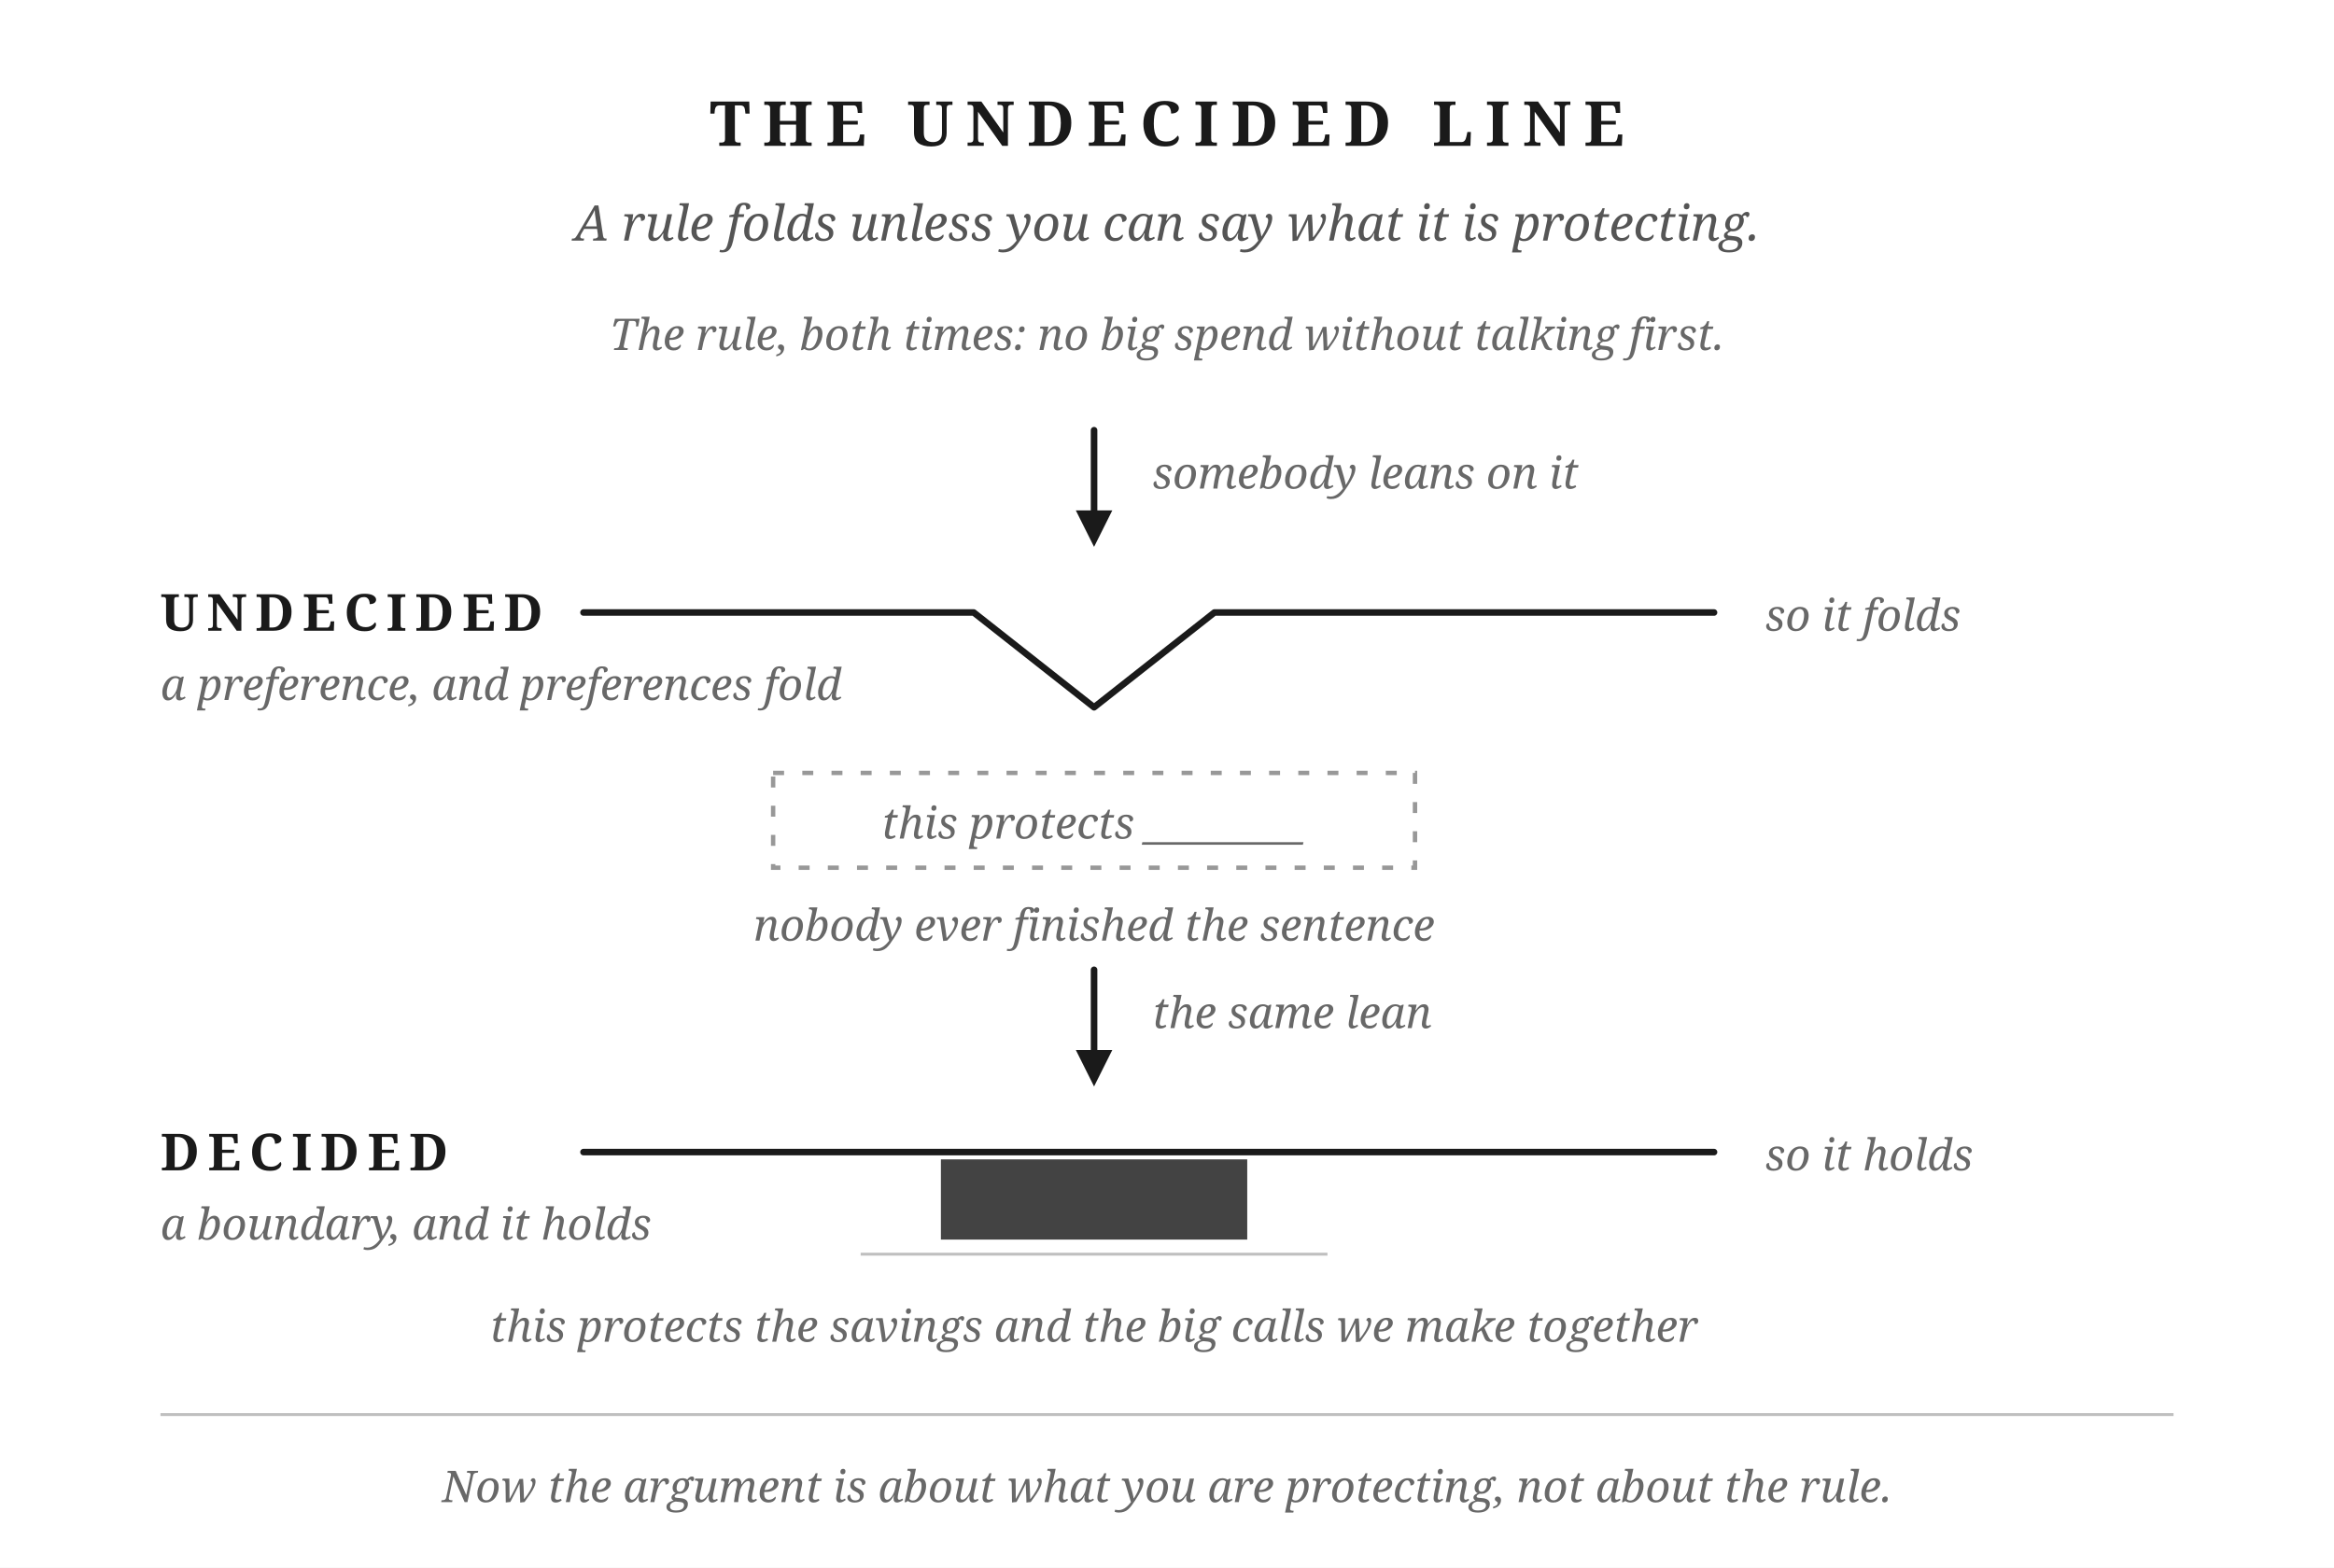
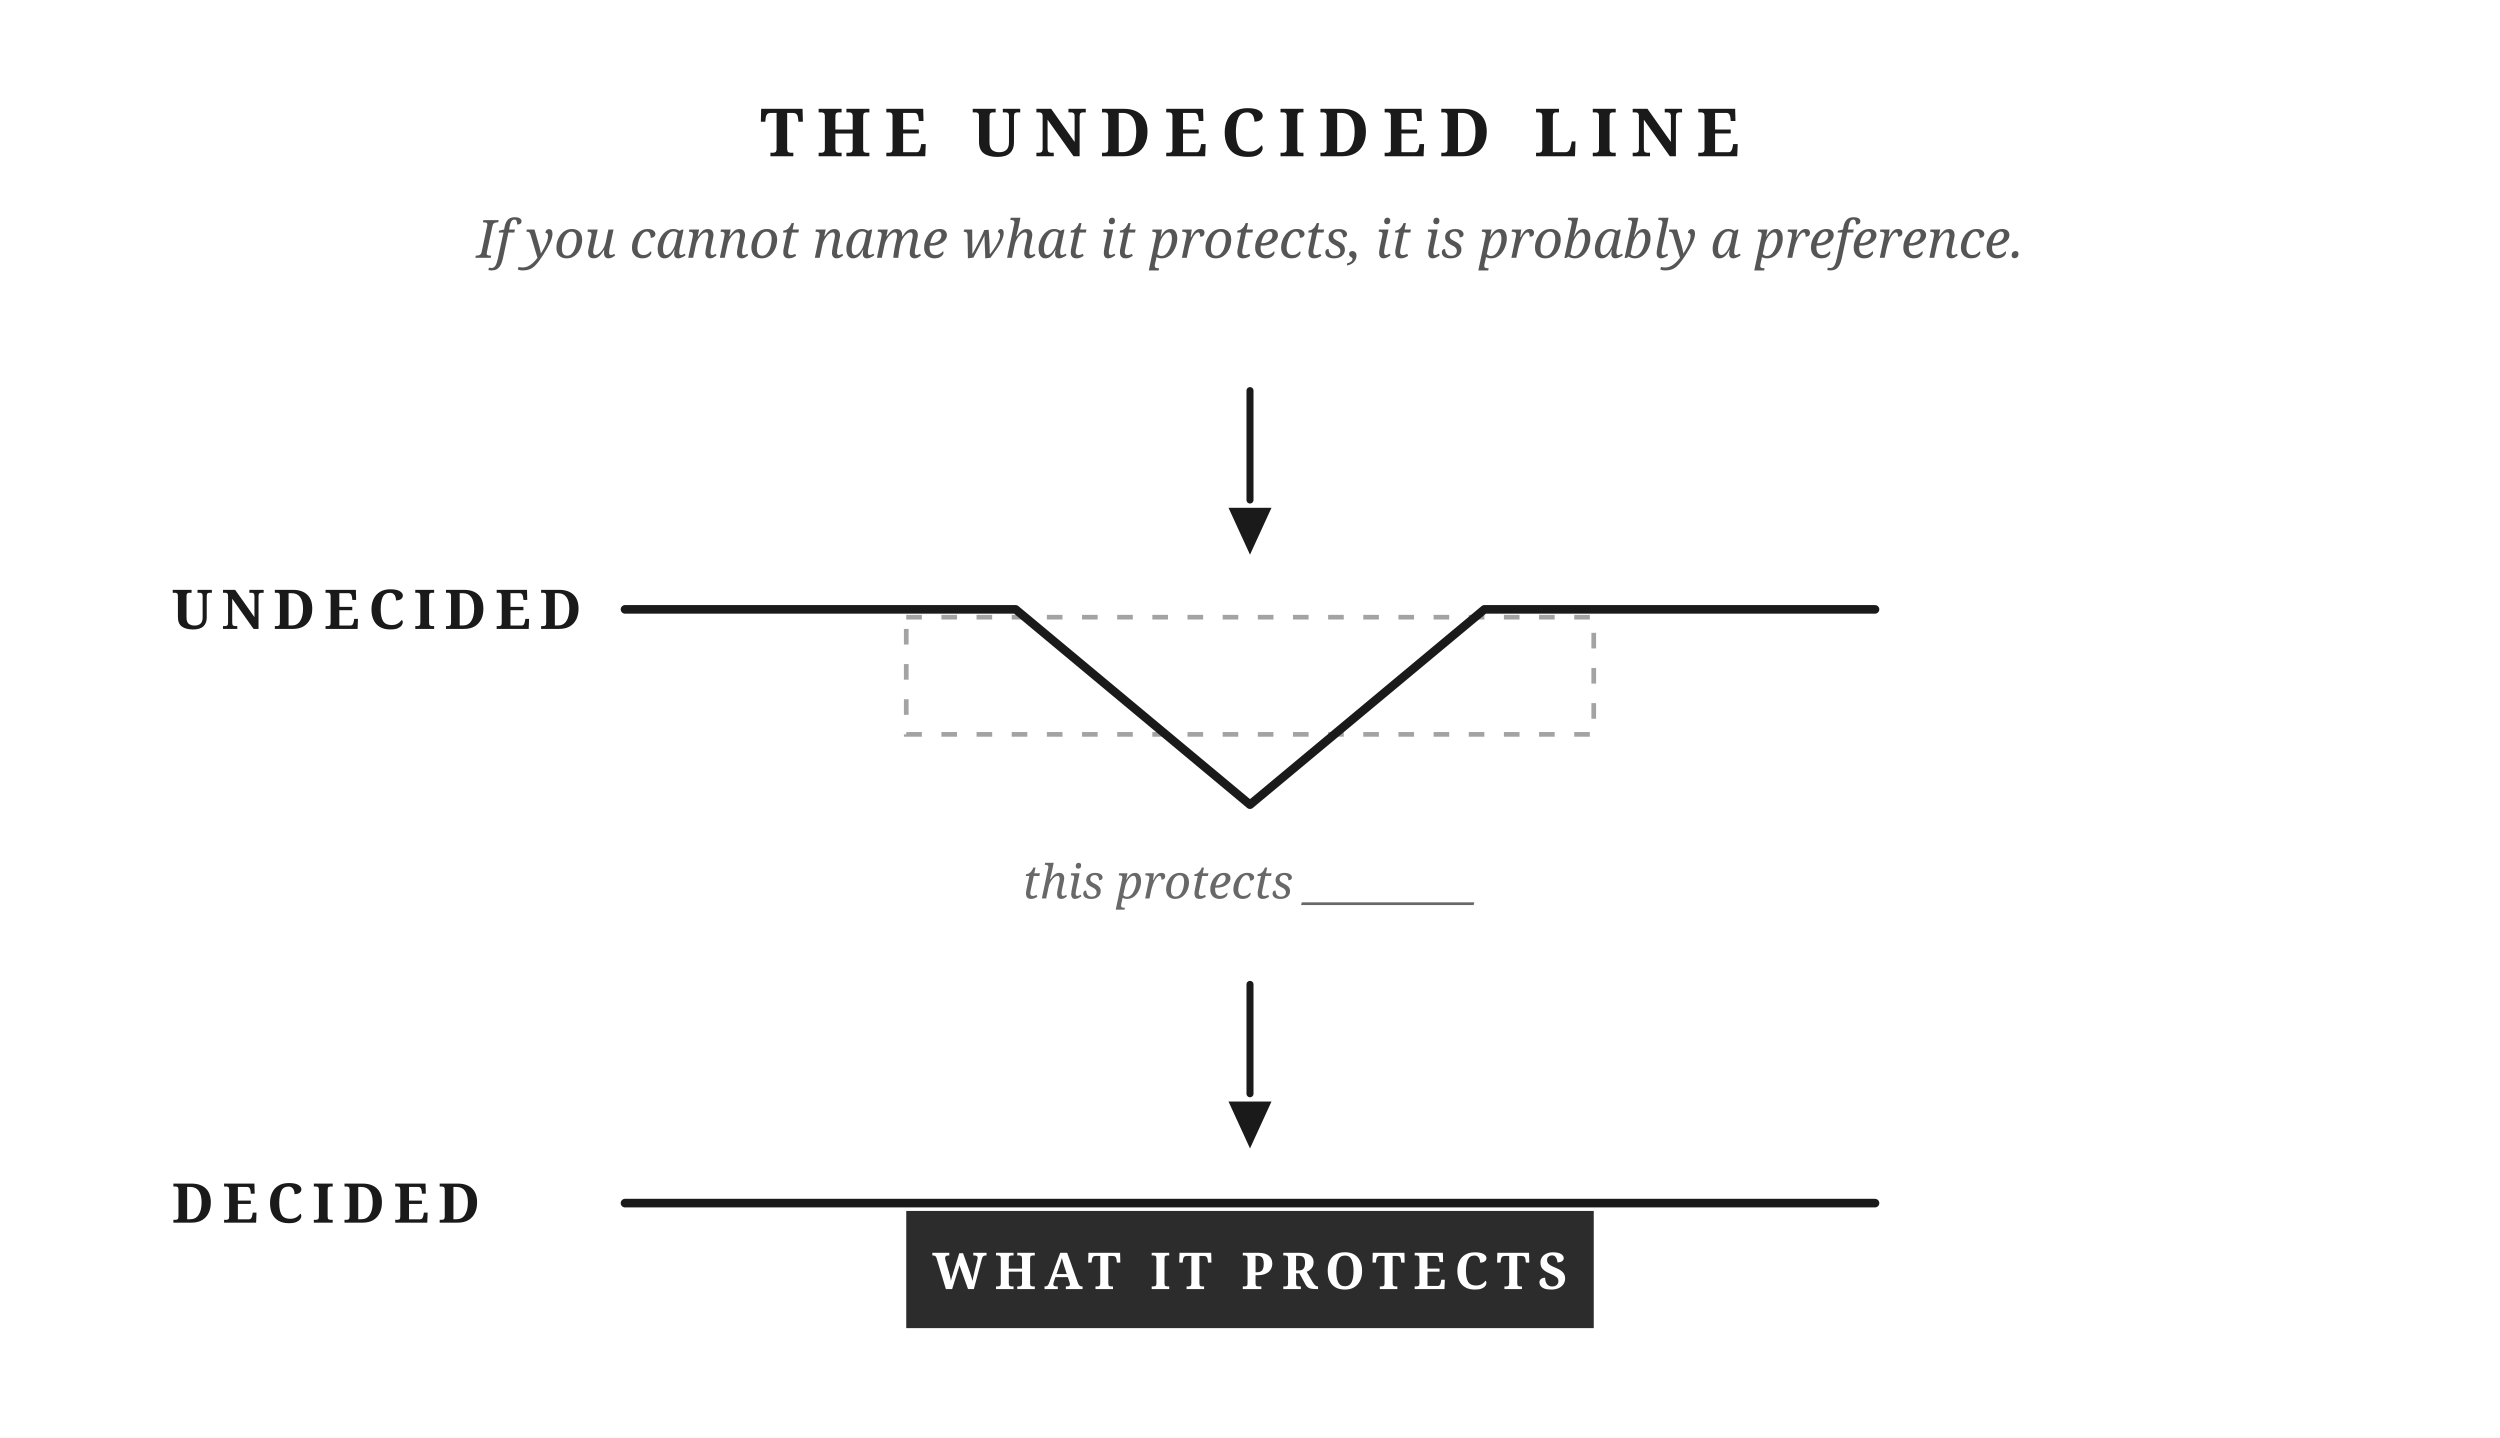
- <svg xmlns="http://www.w3.org/2000/svg" viewBox="0 0 640 430" style="color:#1a1a1a" role="img" aria-label="The Undecided Line">
+ <svg xmlns="http://www.w3.org/2000/svg" viewBox="0 0 640 368" style="color:#1a1a1a" role="img" aria-label="The Undecided Line">
  <style>
    .ttl{font:600 17px Georgia,serif;letter-spacing:.20em;text-anchor:middle}
    .sub{font:italic 13.5px Georgia,serif;text-anchor:middle;opacity:.74}
-     .lbl{font:600 14px Georgia,serif;letter-spacing:.16em}
-     .txt{font:13px Georgia,serif;opacity:.86}
+     .lbl{font:600 14px Georgia,serif;letter-spacing:.16em;text-anchor:start}
+     .lblw{font:600 13px Georgia,serif;letter-spacing:.16em;text-anchor:middle;fill:#ffffff}
    .cap{font:italic 12px Georgia,serif;opacity:.66;text-anchor:middle}
-     .capl{font:italic 12px Georgia,serif;opacity:.66;text-anchor:start}
-     .src{font:11.5px Georgia,serif;opacity:.55;text-anchor:middle}
-     .rule{stroke:currentColor;stroke-width:.8;opacity:.28}
-     .ln{stroke:currentColor;stroke-width:1.8}
+     .ln{stroke:currentColor;stroke-width:2.2;fill:none;stroke-linecap:round;stroke-linejoin:round}
+     .press{stroke:currentColor;stroke-width:1.8;fill:none;stroke-linecap:round}
  </style>
-   <rect x="0" y="0" width="640" height="430" fill="#ffffff" />
+   <rect x="0" y="0" width="640" height="368" fill="#ffffff" />
  <g fill="currentColor">
    <text class="ttl" x="320" y="40">THE UNDECIDED LINE</text>
-     <text class="sub" x="320" y="66">A rule folds unless you can say what it is protecting.</text>
-     <text class="cap" x="320" y="96">The rule, both times: no big spend without talking first.</text>
+     <text class="sub" x="320" y="66">If you cannot name what it protects, it is probably a preference.</text>
  </g>
-   <g class="ln" fill="none" stroke-linecap="round">
-     <path d="M300 118v24" />
-     <path d="M300 266v24" />
+   <g class="press">
+     <path d="M320 100v28" />
+     <path d="M320 252v28" />
  </g>
  <g fill="currentColor">
-     <path d="M300 150l-5-10h10z" />
-     <path d="M300 298l-5-10h10z" />
+     <path d="M320 142l-5.5-12h11z" />
+     <path d="M320 294l-5.5-12h11z" />
  </g>
-   <g class="ln" fill="none" stroke-linecap="round" stroke-linejoin="round">
-     <path d="M160 168h107l33 26 33-26h137" />
+   <g fill="none" stroke="currentColor" stroke-width="1.2" stroke-dasharray="4 5" opacity=".4">
+     <rect x="232" y="158" width="176" height="30" />
  </g>
-   <g fill="none" stroke="currentColor" stroke-width="1.2" stroke-dasharray="3 5" opacity=".45">
-     <rect x="212" y="212" width="176" height="26" fill="none" />
+   <g class="ln">
+     <path d="M160 156h100l60 50 60-50h100" />
  </g>
  <g fill="currentColor">
-     <text class="lbl" x="44" y="173">UNDECIDED</text>
-     <text class="capl" x="44" y="192">a preference, and preferences fold</text>
-     <text class="capl" x="316" y="134">somebody leans on it</text>
-     <text class="capl" x="484" y="173">so it folds</text>
-     <text class="cap" x="300" y="230">this protects ________</text>
-     <text class="cap" x="300" y="258">nobody ever finished the sentence</text>
+     <text class="lbl" x="44" y="161">UNDECIDED</text>
+     <text class="cap" x="320" y="230">this protects ________</text>
  </g>
-   <g class="ln" fill="none" stroke-linecap="round">
-     <path d="M160 316h310" />
+   <g class="ln">
+     <path d="M160 308h320" />
  </g>
-   <g fill="currentColor" opacity=".82">
-     <rect x="258" y="318" width="84" height="22" />
-   </g>
-   <g class="rule" fill="none">
-     <path d="M236 344h128" />
+   <g fill="currentColor" opacity=".92">
+     <rect x="232" y="310" width="176" height="30" />
  </g>
  <g fill="currentColor">
-     <text class="lbl" x="44" y="321">DECIDED</text>
-     <text class="capl" x="44" y="340">a boundary, and it holds</text>
-     <text class="capl" x="316" y="282">the same lean</text>
-     <text class="capl" x="484" y="321">so it holds</text>
-     <text class="cap" x="300" y="368">this protects the savings and the big calls we make together</text>
-   </g>
-   <g class="rule" fill="none">
-     <path d="M44 388h552" />
-   </g>
-   <g fill="currentColor">
-     <text class="cap" x="320" y="412">Now the argument is about what you are protecting, not about the rule.</text>
+     <text class="lbl" x="44" y="313">DECIDED</text>
+     <text class="lblw" x="320" y="330">WHAT IT PROTECTS</text>
  </g>
</svg>
